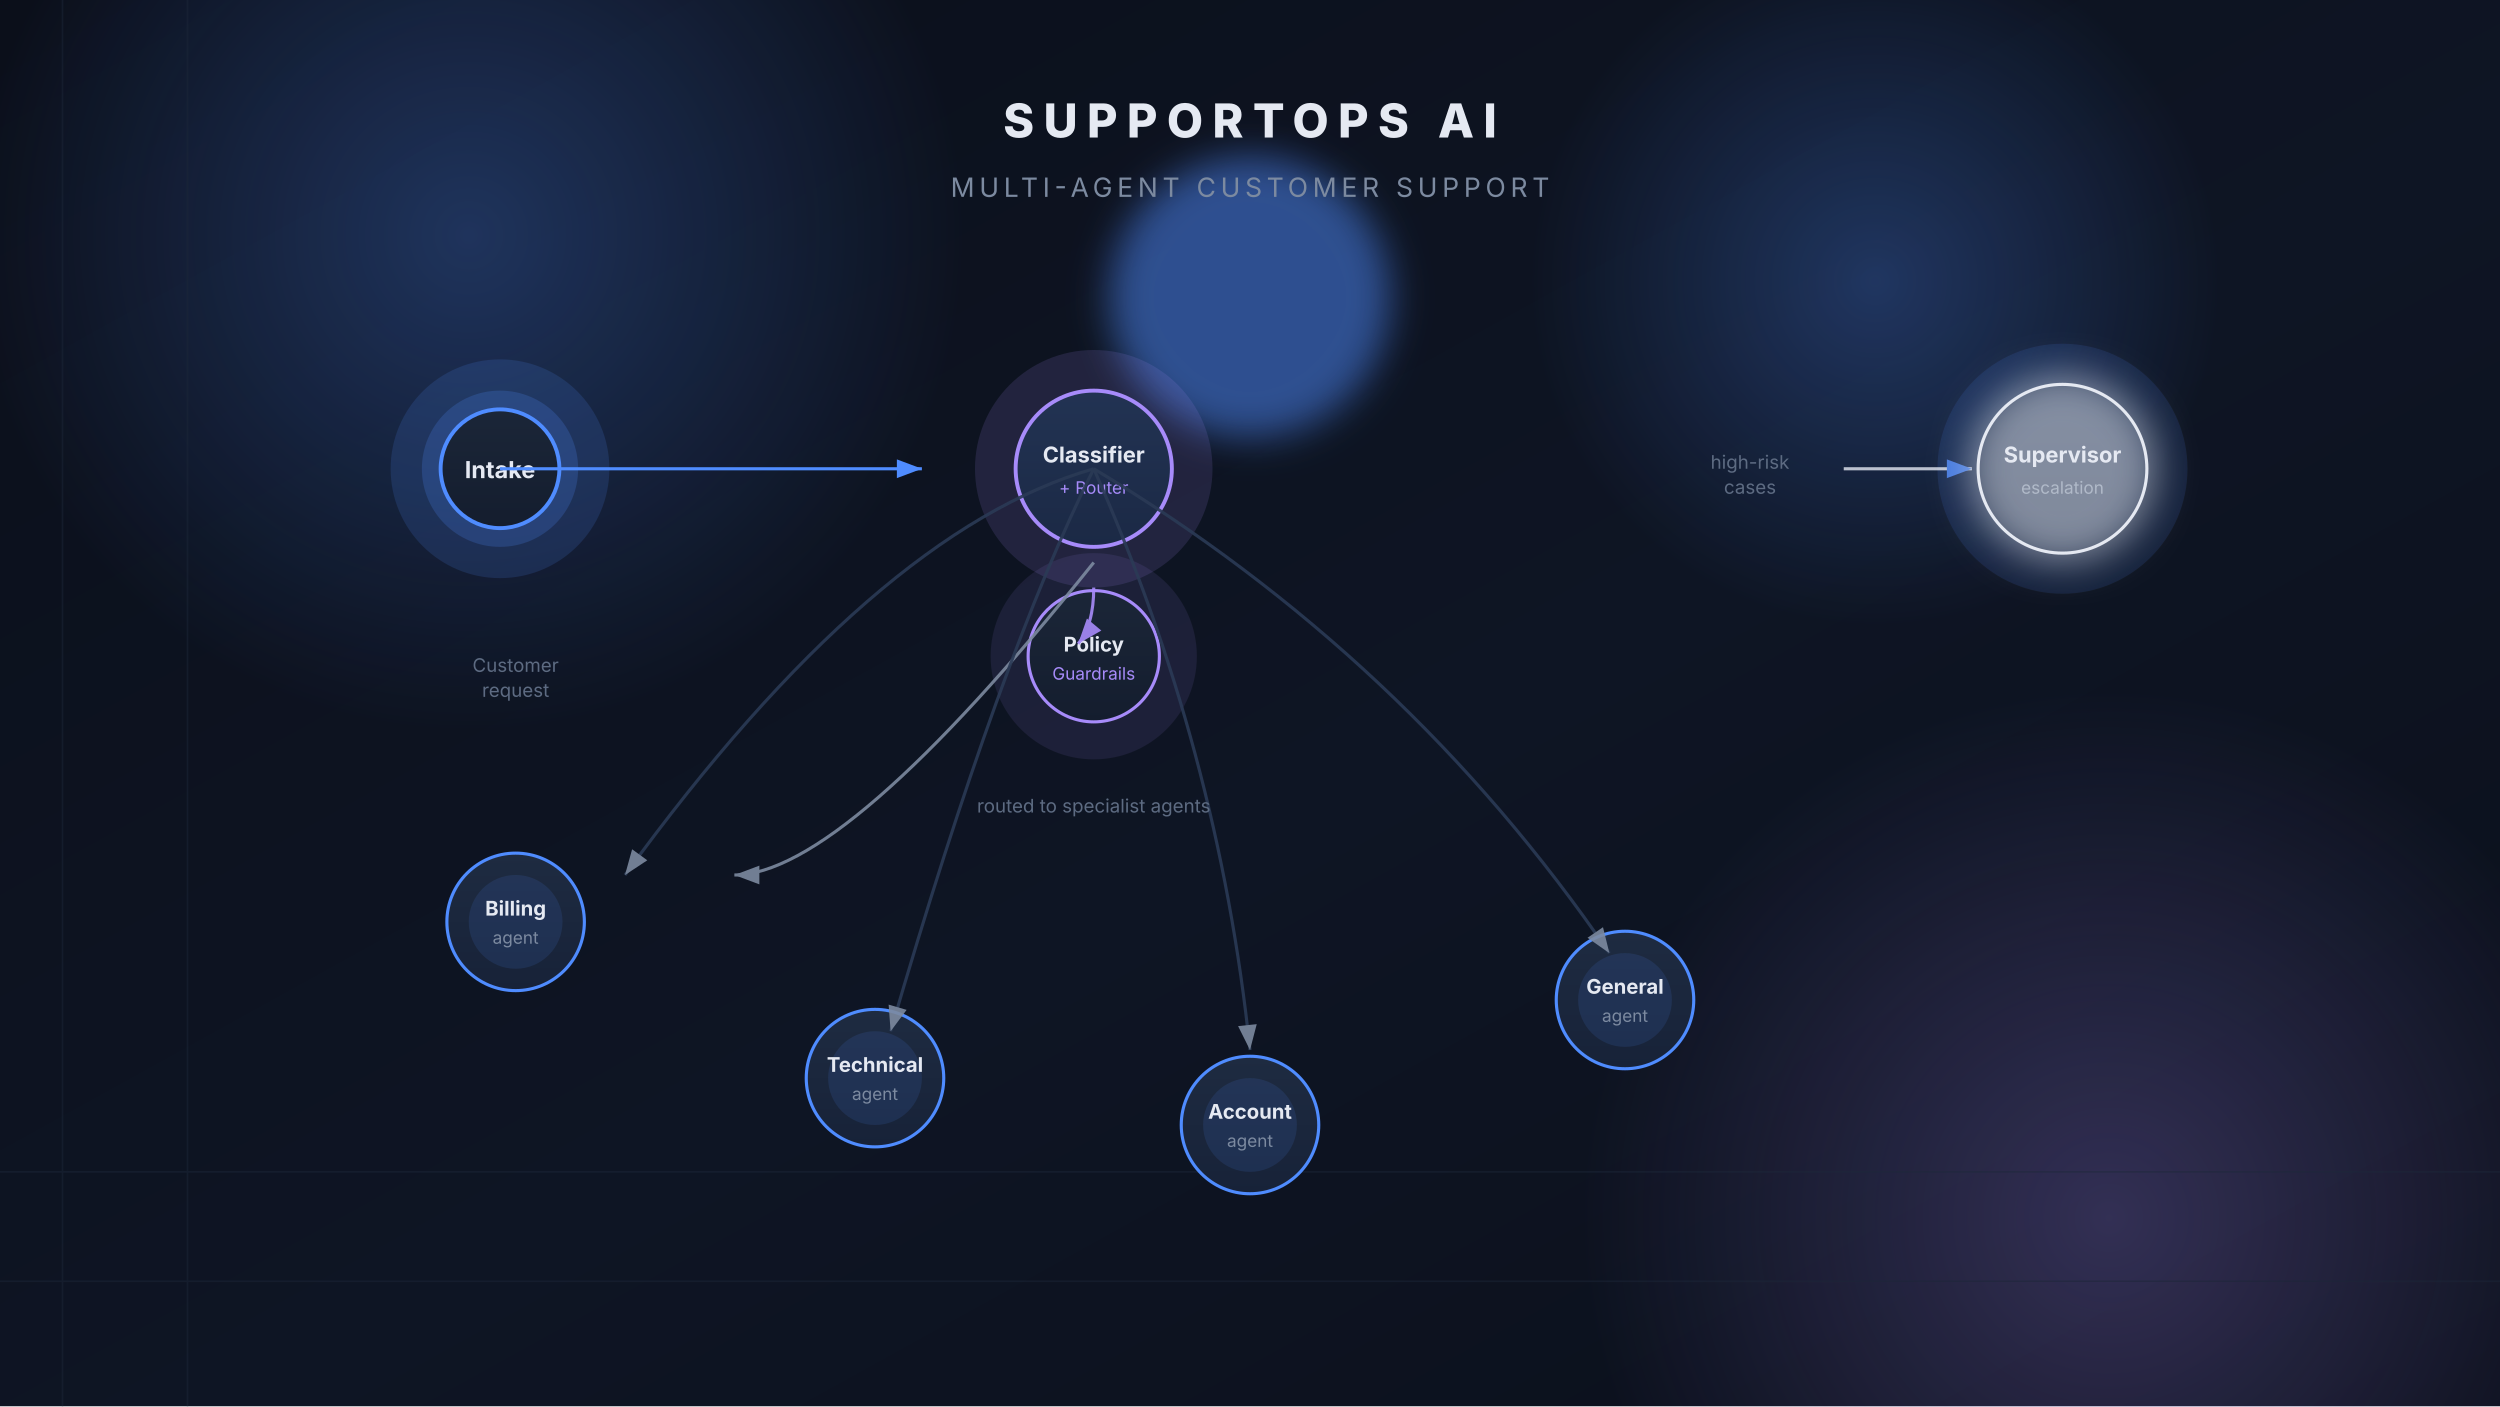
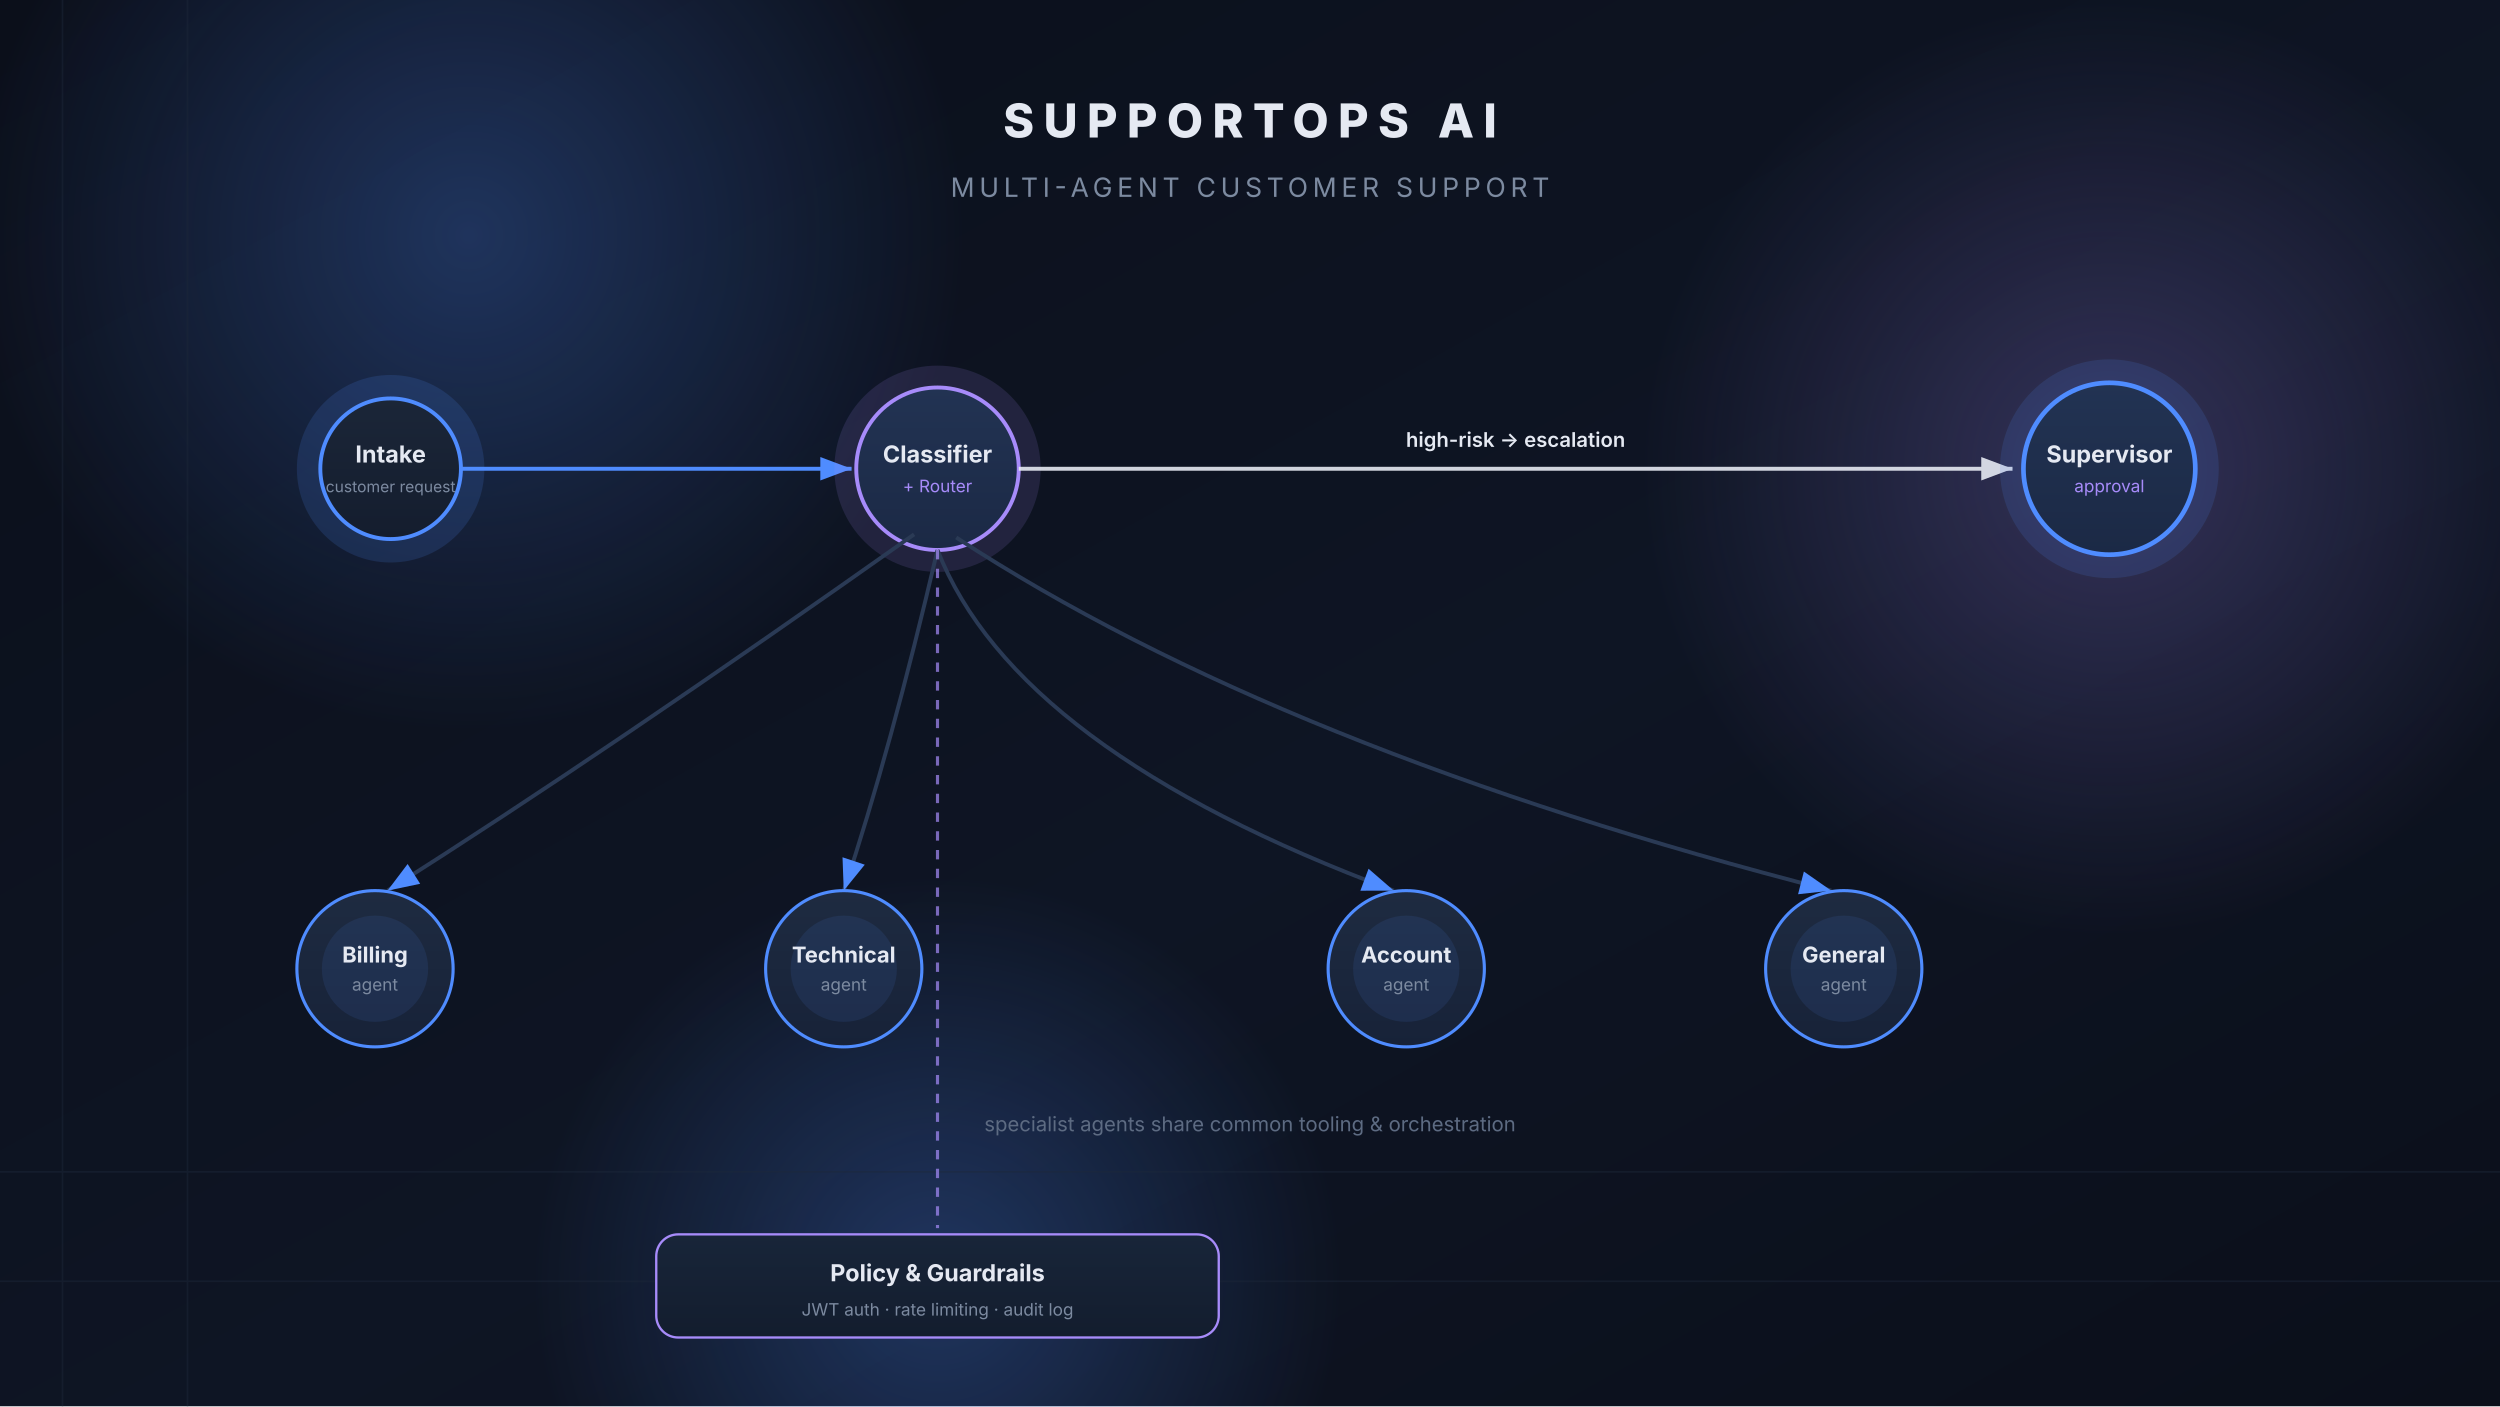
<svg xmlns="http://www.w3.org/2000/svg" viewBox="0 0 1600 900" width="1600" height="900" role="img" aria-label="SupportOps AI multi-agent routing diagram">
  <defs>
    <linearGradient id="bg" x1="0" y1="0" x2="1" y2="1">
      <stop offset="0%" stop-color="#0b0f1a" />
      <stop offset="55%" stop-color="#0e1524" />
      <stop offset="100%" stop-color="#0b0f1a" />
    </linearGradient>
    <radialGradient id="glow" cx="50%" cy="50%" r="50%">
      <stop offset="0%" stop-color="#4f8cff" stop-opacity="0.28" />
      <stop offset="100%" stop-color="#4f8cff" stop-opacity="0" />
    </radialGradient>
    <radialGradient id="glowP" cx="50%" cy="50%" r="50%">
      <stop offset="0%" stop-color="#a78bfa" stop-opacity="0.25" />
      <stop offset="100%" stop-color="#a78bfa" stop-opacity="0" />
    </radialGradient>
    <linearGradient id="nodeGrad" x1="0" y1="0" x2="0" y2="1">
      <stop offset="0%" stop-color="#1b2638" />
      <stop offset="100%" stop-color="#141d2e" />
    </linearGradient>
    <linearGradient id="agentGrad" x1="0" y1="0" x2="0" y2="1">
      <stop offset="0%" stop-color="#1e2b41" />
      <stop offset="100%" stop-color="#172238" />
    </linearGradient>
    <linearGradient id="accGrad" x1="0" y1="0" x2="0" y2="1">
      <stop offset="0%" stop-color="#223353" />
      <stop offset="100%" stop-color="#1b2945" />
    </linearGradient>
+     <linearGradient id="barGrad" x1="0" y1="0" x2="0" y2="1">
+       <stop offset="0%" stop-color="#182539" />
+       <stop offset="100%" stop-color="#131d2e" />
+     </linearGradient>
    <filter id="soft" x="-40%" y="-40%" width="180%" height="180%">
      <feGaussianBlur stdDeviation="12" />
-     </filter>
-     <filter id="blurS" x="-20%" y="-20%" width="140%" height="140%">
-       <feGaussianBlur stdDeviation="3" />
    </filter>
    <marker id="arrow" markerWidth="10" markerHeight="10" refX="8" refY="3" orient="auto" markerUnits="strokeWidth">
      <path d="M0,0 L0,6 L8,3 z" fill="#4f8cff" />
    </marker>
-     <marker id="arrowM" markerWidth="10" markerHeight="10" refX="8" refY="3" orient="auto" markerUnits="strokeWidth">
-       <path d="M0,0 L0,6 L8,3 z" fill="#7c8aa0" />
-     </marker>
-     <marker id="arrowA" markerWidth="10" markerHeight="10" refX="8" refY="3" orient="auto" markerUnits="strokeWidth">
-       <path d="M0,0 L0,6 L8,3 z" fill="#a78bfa" />
+     <marker id="arrowW" markerWidth="10" markerHeight="10" refX="8" refY="3" orient="auto" markerUnits="strokeWidth">
+       <path d="M0,0 L0,6 L8,3 z" fill="#e5e9f2" />
    </marker>
  </defs>
  <rect width="1600" height="900" fill="url(#bg)" />
  <circle cx="300" cy="150" r="320" fill="url(#glow)" />
-   <circle cx="1350" cy="780" r="340" fill="url(#glowP)" />
-   <circle cx="1200" cy="180" r="220" fill="url(#glow)" />
+   <circle cx="1350" cy="300" r="300" fill="url(#glowP)" />
+   <circle cx="600" cy="820" r="260" fill="url(#glow)" />
  <g opacity="0.5">
    <path d="M0 750 H1600" stroke="#1b2638" stroke-width="1" />
    <path d="M0 820 H1600" stroke="#1b2638" stroke-width="1" />
    <path d="M40 0 V900" stroke="#1b2638" stroke-width="1" />
    <path d="M120 0 V900" stroke="#1b2638" stroke-width="1" />
  </g>
-   <g filter="url(#soft)" opacity="0.5">
-     <circle cx="800" cy="190" r="90" fill="#4f8cff" />
-   </g>
  <text x="800" y="88" text-anchor="middle" font-family="Inter, system-ui, sans-serif" font-size="30" font-weight="800" letter-spacing="6" fill="#e5e9f2">SUPPORTOPS AI</text>
  <text x="800" y="126" text-anchor="middle" font-family="Inter, system-ui, sans-serif" font-size="17" letter-spacing="3" fill="#7c8aa0">MULTI-AGENT CUSTOMER SUPPORT</text>
  <g>
-     <ellipse cx="320" cy="300" rx="70" ry="70" fill="#4f8cff" opacity="0.15" />
-     <ellipse cx="320" cy="300" rx="50" ry="50" fill="#4f8cff" opacity="0.2" />
-     <circle cx="320" cy="300" r="38" fill="url(#nodeGrad)" stroke="#4f8cff" stroke-width="2.5" />
-     <text x="320" y="306" text-anchor="middle" font-family="Inter, system-ui, sans-serif" font-size="15" font-weight="700" fill="#e5e9f2">Intake</text>
+     <ellipse cx="250" cy="300" rx="60" ry="60" fill="#4f8cff" opacity="0.15" />
+     <circle cx="250" cy="300" r="45" fill="url(#nodeGrad)" stroke="#4f8cff" stroke-width="2.5" />
+     <text x="250" y="296" text-anchor="middle" font-family="Inter, system-ui, sans-serif" font-size="15" font-weight="700" fill="#e5e9f2">Intake</text>
+     <text x="250" y="315" text-anchor="middle" font-family="Inter, system-ui, sans-serif" font-size="10" fill="#7c8aa0">customer request</text>
  </g>
-   <g filter="url(#blurS)" opacity="0.6">
-     <path d="M320 300 Q 545 300 590 300" stroke="#4f8cff" stroke-width="3" fill="none" />
+   <path d="M295 300 Q 420 300 545 300" stroke="#4f8cff" stroke-width="2.5" fill="none" marker-end="url(#arrow)" />
+   <g>
+     <ellipse cx="600" cy="300" rx="66" ry="66" fill="#a78bfa" opacity="0.14" />
+     <circle cx="600" cy="300" r="52" fill="url(#accGrad)" stroke="#a78bfa" stroke-width="2.5" />
+     <text x="600" y="296" text-anchor="middle" font-family="Inter, system-ui, sans-serif" font-size="15" font-weight="700" fill="#e5e9f2">Classifier</text>
+     <text x="600" y="315" text-anchor="middle" font-family="Inter, system-ui, sans-serif" font-size="11" fill="#a78bfa">+ Router</text>
  </g>
-   <path d="M320 300 Q 545 300 590 300" stroke="#4f8cff" stroke-width="2" fill="none" marker-end="url(#arrow)" />
+   <path d="M652 300 Q 960 300 1288 300" stroke="#e5e9f2" stroke-width="2.5" fill="none" opacity="0.9" marker-end="url(#arrowW)" />
+   <text x="970" y="286" text-anchor="middle" font-family="Inter, system-ui, sans-serif" font-size="13" font-weight="600" fill="#e5e9f2">high-risk → escalation</text>
  <g>
-     <ellipse cx="700" cy="300" rx="76" ry="76" fill="#a78bfa" opacity="0.14" />
-     <circle cx="700" cy="300" r="50" fill="url(#accGrad)" stroke="#a78bfa" stroke-width="2.5" />
-     <text x="700" y="296" text-anchor="middle" font-family="Inter, system-ui, sans-serif" font-size="14" font-weight="700" fill="#e5e9f2">Classifier</text>
-     <text x="700" y="316" text-anchor="middle" font-family="Inter, system-ui, sans-serif" font-size="11" fill="#a78bfa">+ Router</text>
+     <ellipse cx="1350" cy="300" rx="70" ry="70" fill="#4f8cff" opacity="0.14" />
+     <circle cx="1350" cy="300" r="55" fill="url(#accGrad)" stroke="#4f8cff" stroke-width="3" />
+     <text x="1350" y="296" text-anchor="middle" font-family="Inter, system-ui, sans-serif" font-size="15" font-weight="700" fill="#e5e9f2">Supervisor</text>
+     <text x="1350" y="315" text-anchor="middle" font-family="Inter, system-ui, sans-serif" font-size="11" fill="#a78bfa">approval</text>
  </g>
-   <g>
-     <ellipse cx="700" cy="420" rx="66" ry="66" fill="#a78bfa" opacity="0.1" />
-     <circle cx="700" cy="420" r="42" fill="url(#nodeGrad)" stroke="#a78bfa" stroke-width="2" />
-     <text x="700" y="417" text-anchor="middle" font-family="Inter, system-ui, sans-serif" font-size="13" font-weight="700" fill="#e5e9f2">Policy</text>
-     <text x="700" y="435" text-anchor="middle" font-family="Inter, system-ui, sans-serif" font-size="11" fill="#a78bfa">Guardrails</text>
+   <g stroke="#2a3a55" stroke-width="2.5" fill="none">
+     <path d="M585 342 Q 390 480 248 570" marker-end="url(#arrow)" />
+     <path d="M600 352 Q 570 480 540 570" marker-end="url(#arrow)" />
+     <path d="M600 352 Q 650 480 892 570" marker-end="url(#arrow)" />
+     <path d="M612 344 Q 820 480 1172 570" marker-end="url(#arrow)" />
  </g>
-   <path d="M700 376 Q 700 400 690 412" stroke="#a78bfa" stroke-width="2" fill="none" marker-end="url(#arrowA)" opacity="0.9" />
-   <path d="M700 360 Q 540 560 470 560" stroke="#7c8aa0" stroke-width="2" fill="none" opacity="0.9" marker-end="url(#arrowM)" />
  <g font-family="Inter, system-ui, sans-serif">
    <g>
-       <circle cx="330" cy="590" r="44" fill="url(#agentGrad)" stroke="#4f8cff" stroke-width="2" />
-       <circle cx="330" cy="590" r="30" fill="#4f8cff" opacity="0.12" />
-       <text x="330" y="586" text-anchor="middle" font-size="13" font-weight="700" fill="#e5e9f2">Billing</text>
-       <text x="330" y="604" text-anchor="middle" font-size="11" fill="#7c8aa0">agent</text>
+       <circle cx="240" cy="620" r="50" fill="url(#agentGrad)" stroke="#4f8cff" stroke-width="2" />
+       <circle cx="240" cy="620" r="34" fill="#4f8cff" opacity="0.1" />
+       <text x="240" y="616" text-anchor="middle" font-size="14" font-weight="700" fill="#e5e9f2">Billing</text>
+       <text x="240" y="634" text-anchor="middle" font-size="11" fill="#7c8aa0">agent</text>
    </g>
    <g>
-       <circle cx="560" cy="690" r="44" fill="url(#agentGrad)" stroke="#4f8cff" stroke-width="2" />
-       <circle cx="560" cy="690" r="30" fill="#4f8cff" opacity="0.12" />
-       <text x="560" y="686" text-anchor="middle" font-size="13" font-weight="700" fill="#e5e9f2">Technical</text>
-       <text x="560" y="704" text-anchor="middle" font-size="11" fill="#7c8aa0">agent</text>
+       <circle cx="540" cy="620" r="50" fill="url(#agentGrad)" stroke="#4f8cff" stroke-width="2" />
+       <circle cx="540" cy="620" r="34" fill="#4f8cff" opacity="0.1" />
+       <text x="540" y="616" text-anchor="middle" font-size="14" font-weight="700" fill="#e5e9f2">Technical</text>
+       <text x="540" y="634" text-anchor="middle" font-size="11" fill="#7c8aa0">agent</text>
    </g>
    <g>
-       <circle cx="800" cy="720" r="44" fill="url(#agentGrad)" stroke="#4f8cff" stroke-width="2" />
-       <circle cx="800" cy="720" r="30" fill="#4f8cff" opacity="0.12" />
-       <text x="800" y="716" text-anchor="middle" font-size="13" font-weight="700" fill="#e5e9f2">Account</text>
-       <text x="800" y="734" text-anchor="middle" font-size="11" fill="#7c8aa0">agent</text>
+       <circle cx="900" cy="620" r="50" fill="url(#agentGrad)" stroke="#4f8cff" stroke-width="2" />
+       <circle cx="900" cy="620" r="34" fill="#4f8cff" opacity="0.1" />
+       <text x="900" y="616" text-anchor="middle" font-size="14" font-weight="700" fill="#e5e9f2">Account</text>
+       <text x="900" y="634" text-anchor="middle" font-size="11" fill="#7c8aa0">agent</text>
    </g>
    <g>
-       <circle cx="1040" cy="640" r="44" fill="url(#agentGrad)" stroke="#4f8cff" stroke-width="2" />
-       <circle cx="1040" cy="640" r="30" fill="#4f8cff" opacity="0.12" />
-       <text x="1040" y="636" text-anchor="middle" font-size="13" font-weight="700" fill="#e5e9f2">General</text>
-       <text x="1040" y="654" text-anchor="middle" font-size="11" fill="#7c8aa0">agent</text>
+       <circle cx="1180" cy="620" r="50" fill="url(#agentGrad)" stroke="#4f8cff" stroke-width="2" />
+       <circle cx="1180" cy="620" r="34" fill="#4f8cff" opacity="0.1" />
+       <text x="1180" y="616" text-anchor="middle" font-size="14" font-weight="700" fill="#e5e9f2">General</text>
+       <text x="1180" y="634" text-anchor="middle" font-size="11" fill="#7c8aa0">agent</text>
    </g>
  </g>
-   <g stroke="#2a3a55" stroke-width="2" fill="none" opacity="0.9">
-     <path d="M700 300 Q 560 340 400 560" marker-end="url(#arrowM)" />
-     <path d="M700 300 Q 640 420 570 660" marker-end="url(#arrowM)" />
-     <path d="M700 300 Q 780 480 800 672" marker-end="url(#arrowM)" />
-     <path d="M700 300 Q 900 420 1030 610" marker-end="url(#arrowM)" />
-   </g>
+   <text x="800" y="724" text-anchor="middle" font-family="Inter, system-ui, sans-serif" font-size="13" fill="#5d6b82">specialist agents share common tooling &amp; orchestration</text>
+   <path d="M600 352 V 786" stroke="#a78bfa" stroke-width="2" stroke-dasharray="6 6" fill="none" opacity="0.7" />
  <g>
-     <ellipse cx="1320" cy="300" rx="80" ry="80" fill="#4f8cff" opacity="0.12" />
-     <circle cx="1320" cy="300" r="54" fill="url(#accGrad)" stroke="#e5e9f2" stroke-width="2" />
-     <text x="1320" y="296" text-anchor="middle" font-family="Inter, system-ui, sans-serif" font-size="14" font-weight="700" fill="#e5e9f2">Supervisor</text>
-     <text x="1320" y="316" text-anchor="middle" font-family="Inter, system-ui, sans-serif" font-size="11" fill="#7c8aa0">escalation</text>
-   </g>
-   <path d="M1180 300 Q 1250 300 1262 300" stroke="#e5e9f2" stroke-width="2" fill="none" opacity="0.8" marker-end="url(#arrow)" />
-   <g font-family="Inter, system-ui, sans-serif" font-size="12" fill="#5d6b82">
-     <text x="330" y="430" text-anchor="middle">Customer</text>
-     <text x="330" y="446" text-anchor="middle">request</text>
-     <text x="1120" y="300" text-anchor="middle">high-risk</text>
-     <text x="1120" y="316" text-anchor="middle">cases</text>
-     <text x="700" y="520" text-anchor="middle">routed to specialist agents</text>
-   </g>
-   <g filter="url(#soft)" opacity="0.5">
-     <circle cx="1320" cy="300" r="60" fill="#e5e9f2" />
+     <rect x="420" y="790" width="360" height="66" rx="14" fill="url(#barGrad)" stroke="#a78bfa" stroke-width="1.5" />
+     <text x="600" y="820" text-anchor="middle" font-family="Inter, system-ui, sans-serif" font-size="15" font-weight="700" fill="#e5e9f2">Policy &amp; Guardrails</text>
+     <text x="600" y="842" text-anchor="middle" font-family="Inter, system-ui, sans-serif" font-size="11" fill="#7c8aa0">JWT auth · rate limiting · audit log</text>
  </g>
</svg>
